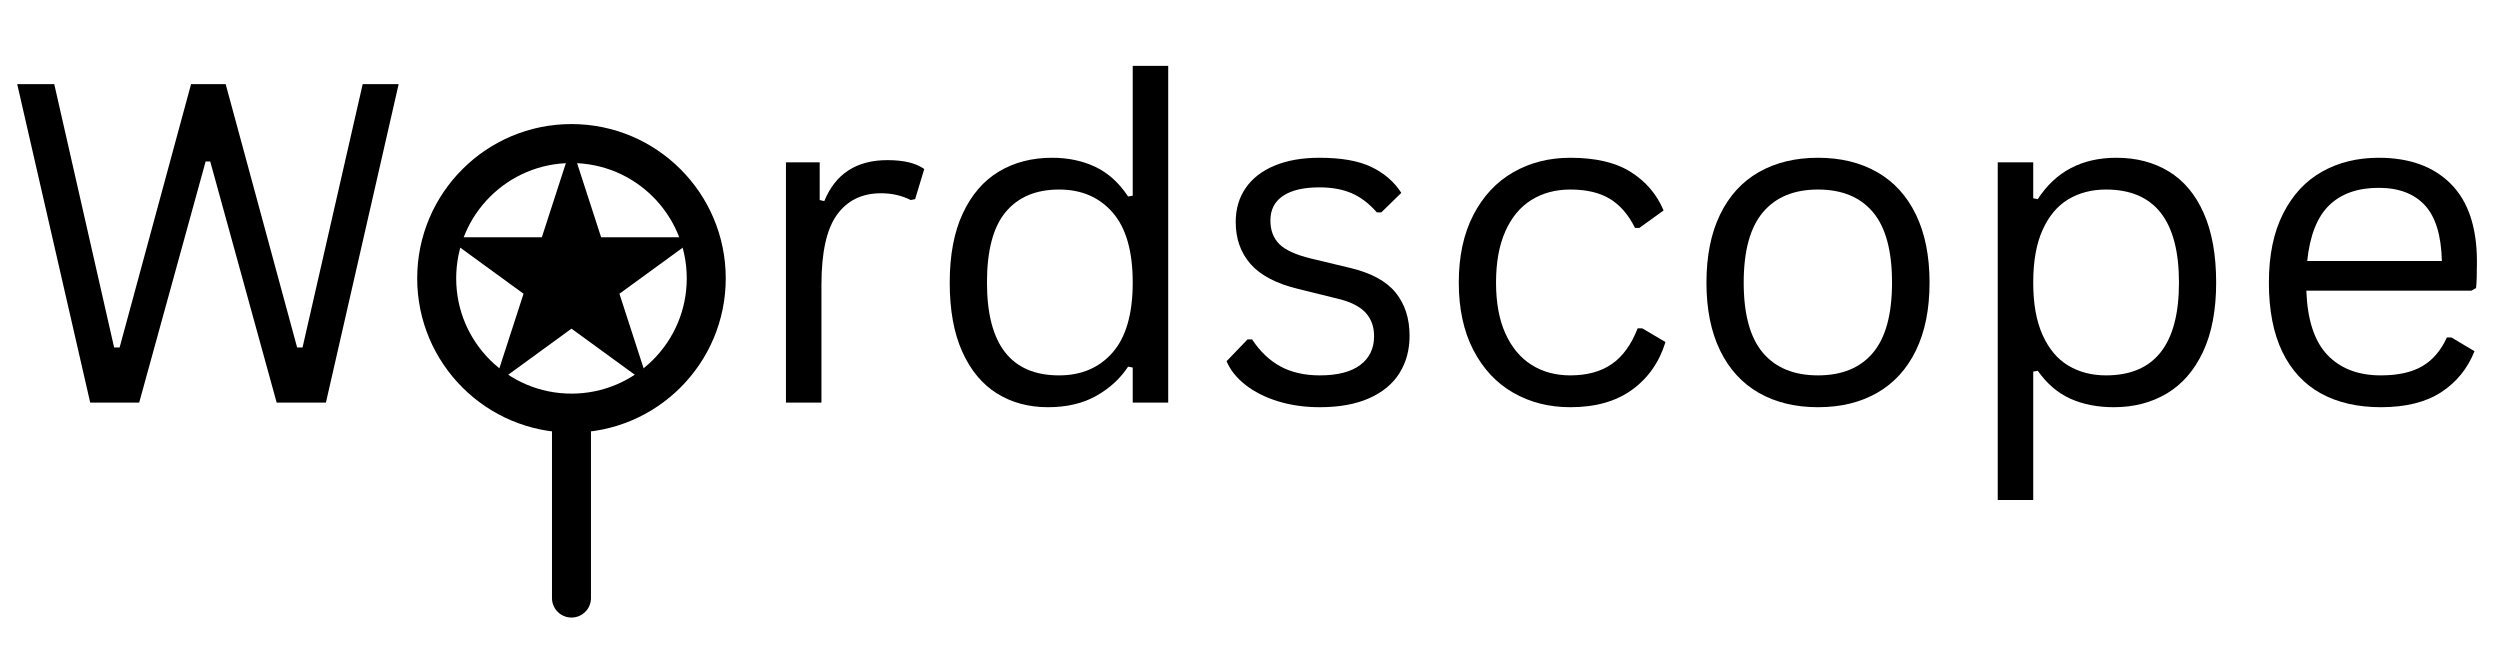
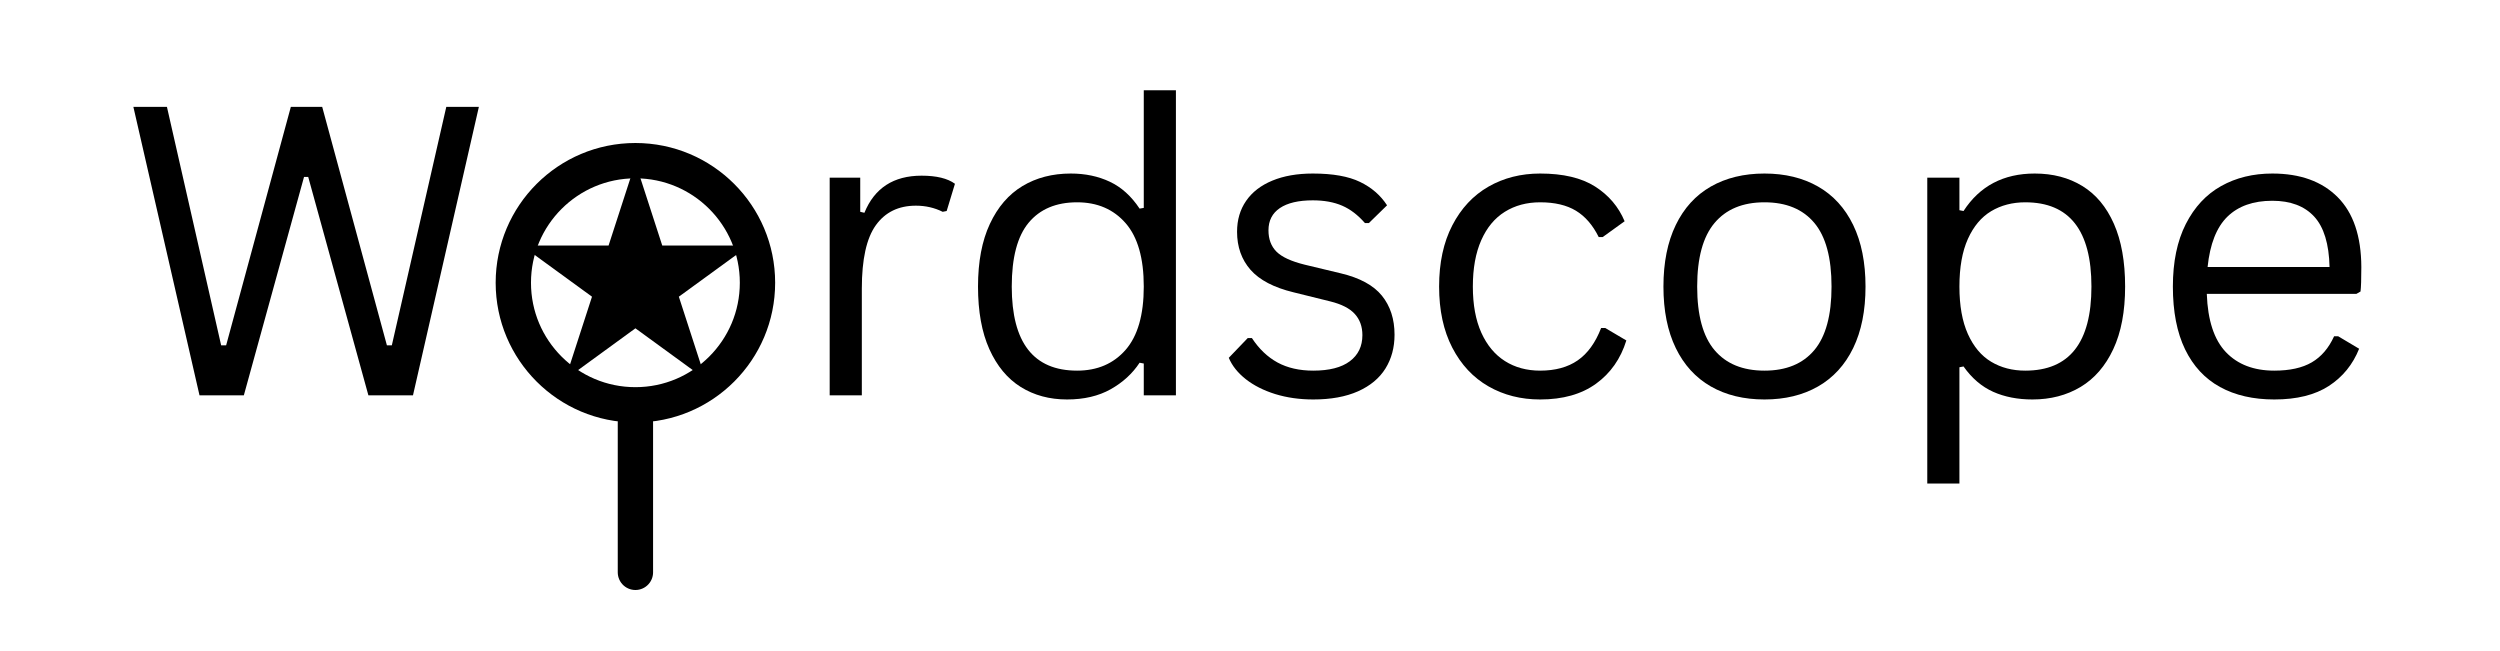
- <svg xmlns="http://www.w3.org/2000/svg" width="769" zoomAndPan="magnify" viewBox="0 0 576.75 150" height="200" preserveAspectRatio="xMidYMid meet" version="1.0">
+ <svg xmlns="http://www.w3.org/2000/svg" width="769" zoomAndPan="magnify" viewBox="-30 0 636.75 150" height="200" preserveAspectRatio="xMidYMid meet" version="1.0">
  <defs>
    <g />
    <clipPath id="a4bd0b94cc">
      <path d="M 96.246 28.621 L 167.43 28.621 L 167.43 99.805 L 96.246 99.805 Z M 96.246 28.621 " clip-rule="nonzero" />
    </clipPath>
    <clipPath id="36d5e6ab7e">
      <path d="M 131.84 28.621 C 112.18 28.621 96.246 44.559 96.246 64.215 C 96.246 83.871 112.18 99.805 131.84 99.805 C 151.496 99.805 167.43 83.871 167.43 64.215 C 167.43 44.559 151.496 28.621 131.84 28.621 Z M 131.84 28.621 " clip-rule="nonzero" />
    </clipPath>
    <clipPath id="73c3e89f45">
      <path d="M 102.883 33.648 L 160.887 33.648 L 160.887 88.852 L 102.883 88.852 Z M 102.883 33.648 " clip-rule="nonzero" />
    </clipPath>
    <clipPath id="1ad42f0dc1">
      <path d="M 131.84 33.648 L 138.676 54.734 L 160.801 54.734 L 142.902 67.766 L 149.738 88.852 L 131.84 75.82 L 113.945 88.852 L 120.781 67.766 L 102.883 54.734 L 125.004 54.734 Z M 131.84 33.648 " clip-rule="nonzero" />
    </clipPath>
  </defs>
  <g fill="#000000" fill-opacity="1">
    <g transform="translate(0.000000000000085228, 92.88058)">
      <g>
        <path d="M 32.109 0 L 20.812 0 L 3.969 -73.469 L 12.516 -73.469 L 26.328 -12.719 L 27.594 -12.719 L 44.078 -73.469 L 52.062 -73.469 L 68.547 -12.719 L 69.797 -12.719 L 83.672 -73.469 L 91.969 -73.469 L 75.188 0 L 63.828 0 L 48.5 -55.625 L 47.438 -55.625 Z M 32.109 0 " />
      </g>
    </g>
  </g>
  <g fill="#000000" fill-opacity="1">
    <g transform="translate(95.96279, 92.88058)">
      <g />
    </g>
    <g transform="translate(121.1897, 92.88058)">
      <g />
    </g>
    <g transform="translate(146.4166, 92.88058)">
      <g />
    </g>
  </g>
  <g fill="#000000" fill-opacity="1">
    <g transform="translate(171.6636, 92.88058)">
      <g>
        <path d="M 9.656 0 L 9.656 -55.438 L 17.438 -55.438 L 17.438 -46.734 L 18.5 -46.484 C 21.07 -52.785 25.926 -55.938 33.062 -55.938 C 36.852 -55.938 39.688 -55.25 41.562 -53.875 L 39.453 -46.938 L 38.438 -46.734 C 36.363 -47.773 34.086 -48.297 31.609 -48.297 C 27.191 -48.297 23.789 -46.633 21.406 -43.312 C 19.031 -40 17.844 -34.625 17.844 -27.188 L 17.844 0 Z M 9.656 0 " />
      </g>
    </g>
  </g>
  <g fill="#000000" fill-opacity="1">
    <g transform="translate(213.0217, 92.88058)">
      <g>
        <path d="M 28.75 1.062 C 24.289 1.062 20.359 0 16.953 -2.125 C 13.555 -4.258 10.895 -7.469 8.969 -11.75 C 7.039 -16.039 6.078 -21.352 6.078 -27.688 C 6.078 -34.02 7.082 -39.336 9.094 -43.641 C 11.102 -47.953 13.875 -51.172 17.406 -53.297 C 20.945 -55.422 25.047 -56.484 29.703 -56.484 C 33.391 -56.484 36.707 -55.785 39.656 -54.391 C 42.602 -53.004 45.129 -50.723 47.234 -47.547 L 48.297 -47.734 L 48.297 -77.688 L 56.484 -77.688 L 56.484 0 L 48.297 0 L 48.297 -8.094 L 47.234 -8.297 C 45.43 -5.547 42.977 -3.297 39.875 -1.547 C 36.781 0.191 33.07 1.062 28.75 1.062 Z M 31.312 -6.281 C 36.469 -6.281 40.586 -8.047 43.672 -11.578 C 46.754 -15.117 48.297 -20.488 48.297 -27.688 C 48.297 -34.926 46.754 -40.312 43.672 -43.844 C 40.586 -47.383 36.469 -49.156 31.312 -49.156 C 25.977 -49.156 21.867 -47.426 18.984 -43.969 C 16.109 -40.52 14.672 -35.094 14.672 -27.688 C 14.672 -13.414 20.219 -6.281 31.312 -6.281 Z M 31.312 -6.281 " />
      </g>
    </g>
    <g transform="translate(279.2047, 92.88058)">
      <g>
        <path d="M 25.281 1.062 C 21.789 1.062 18.562 0.602 15.594 -0.312 C 12.633 -1.238 10.133 -2.504 8.094 -4.109 C 6.051 -5.723 4.609 -7.535 3.766 -9.547 L 8.594 -14.578 L 9.656 -14.578 C 11.457 -11.828 13.629 -9.754 16.172 -8.359 C 18.723 -6.973 21.758 -6.281 25.281 -6.281 C 29.363 -6.281 32.469 -7.078 34.594 -8.672 C 36.727 -10.266 37.797 -12.484 37.797 -15.328 C 37.797 -17.504 37.148 -19.301 35.859 -20.719 C 34.566 -22.145 32.477 -23.211 29.594 -23.922 L 20.25 -26.234 C 15.258 -27.441 11.613 -29.348 9.312 -31.953 C 7.02 -34.566 5.875 -37.801 5.875 -41.656 C 5.875 -44.676 6.645 -47.301 8.188 -49.531 C 9.727 -51.758 11.945 -53.473 14.844 -54.672 C 17.75 -55.879 21.191 -56.484 25.172 -56.484 C 30.266 -56.484 34.273 -55.77 37.203 -54.344 C 40.141 -52.926 42.43 -50.941 44.078 -48.391 L 39.453 -43.875 L 38.438 -43.875 C 36.664 -45.914 34.734 -47.391 32.641 -48.297 C 30.547 -49.203 28.055 -49.656 25.172 -49.656 C 21.523 -49.656 18.727 -49 16.781 -47.688 C 14.844 -46.383 13.875 -44.492 13.875 -42.016 C 13.875 -39.766 14.555 -37.953 15.922 -36.578 C 17.297 -35.211 19.695 -34.109 23.125 -33.266 L 32.312 -31.062 C 37.133 -29.914 40.617 -28.02 42.766 -25.375 C 44.91 -22.727 45.984 -19.41 45.984 -15.422 C 45.984 -12.172 45.211 -9.305 43.672 -6.828 C 42.129 -4.348 39.801 -2.41 36.688 -1.016 C 33.57 0.367 29.77 1.062 25.281 1.062 Z M 25.281 1.062 " />
      </g>
    </g>
    <g transform="translate(330.4626, 92.88058)">
      <g>
        <path d="M 31.812 1.062 C 26.914 1.062 22.523 -0.051 18.641 -2.281 C 14.754 -4.508 11.688 -7.789 9.438 -12.125 C 7.195 -16.469 6.078 -21.656 6.078 -27.688 C 6.078 -33.75 7.195 -38.945 9.438 -43.281 C 11.688 -47.625 14.754 -50.91 18.641 -53.141 C 22.523 -55.367 26.914 -56.484 31.812 -56.484 C 37.676 -56.484 42.344 -55.379 45.812 -53.172 C 49.281 -50.961 51.785 -48.016 53.328 -44.328 L 47.734 -40.297 L 46.734 -40.297 C 45.223 -43.348 43.285 -45.586 40.922 -47.016 C 38.566 -48.441 35.531 -49.156 31.812 -49.156 C 28.395 -49.156 25.395 -48.348 22.812 -46.734 C 20.238 -45.129 18.238 -42.719 16.812 -39.5 C 15.383 -36.281 14.672 -32.344 14.672 -27.688 C 14.672 -23.062 15.391 -19.148 16.828 -15.953 C 18.273 -12.754 20.281 -10.344 22.844 -8.719 C 25.406 -7.094 28.395 -6.281 31.812 -6.281 C 35.664 -6.281 38.852 -7.148 41.375 -8.891 C 43.906 -10.641 45.895 -13.391 47.344 -17.141 L 48.391 -17.141 L 53.766 -13.969 C 52.328 -9.312 49.754 -5.641 46.047 -2.953 C 42.348 -0.273 37.602 1.062 31.812 1.062 Z M 31.812 1.062 " />
      </g>
    </g>
    <g transform="translate(387.6, 92.88058)">
      <g>
        <path d="M 31.812 1.062 C 26.582 1.062 22.031 -0.039 18.156 -2.25 C 14.289 -4.469 11.312 -7.727 9.219 -12.031 C 7.125 -16.344 6.078 -21.562 6.078 -27.688 C 6.078 -33.82 7.125 -39.051 9.219 -43.375 C 11.312 -47.695 14.289 -50.961 18.156 -53.172 C 22.031 -55.379 26.582 -56.484 31.812 -56.484 C 37.039 -56.484 41.586 -55.379 45.453 -53.172 C 49.328 -50.961 52.312 -47.695 54.406 -43.375 C 56.5 -39.051 57.547 -33.82 57.547 -27.688 C 57.547 -21.562 56.5 -16.344 54.406 -12.031 C 52.312 -7.727 49.328 -4.469 45.453 -2.25 C 41.586 -0.039 37.039 1.062 31.812 1.062 Z M 31.812 -6.281 C 37.344 -6.281 41.57 -8.02 44.5 -11.5 C 47.426 -14.988 48.891 -20.383 48.891 -27.688 C 48.891 -35.031 47.426 -40.441 44.5 -43.922 C 41.57 -47.41 37.344 -49.156 31.812 -49.156 C 26.281 -49.156 22.039 -47.398 19.094 -43.891 C 16.145 -40.391 14.672 -34.988 14.672 -27.688 C 14.672 -20.383 16.145 -14.988 19.094 -11.5 C 22.039 -8.02 26.281 -6.281 31.812 -6.281 Z M 31.812 -6.281 " />
      </g>
    </g>
    <g transform="translate(451.2201, 92.88058)">
      <g>
        <path d="M 9.656 22.469 L 9.656 -55.438 L 17.844 -55.438 L 17.844 -47.141 L 18.891 -46.938 C 23.016 -53.301 29.062 -56.484 37.031 -56.484 C 41.656 -56.484 45.691 -55.426 49.141 -53.312 C 52.598 -51.207 55.281 -48 57.188 -43.688 C 59.094 -39.383 60.047 -34.051 60.047 -27.688 C 60.047 -21.352 59.039 -16.039 57.031 -11.75 C 55.031 -7.469 52.254 -4.258 48.703 -2.125 C 45.148 0 41.062 1.062 36.438 1.062 C 32.688 1.062 29.352 0.41 26.438 -0.891 C 23.52 -2.203 21.004 -4.352 18.891 -7.344 L 17.844 -7.141 L 17.844 22.469 Z M 34.625 -6.281 C 45.852 -6.281 51.469 -13.414 51.469 -27.688 C 51.469 -42 45.852 -49.156 34.625 -49.156 C 31.344 -49.156 28.441 -48.398 25.922 -46.891 C 23.41 -45.379 21.438 -43.023 20 -39.828 C 18.562 -36.629 17.844 -32.582 17.844 -27.688 C 17.844 -22.832 18.562 -18.805 20 -15.609 C 21.438 -12.41 23.41 -10.055 25.922 -8.547 C 28.441 -7.035 31.344 -6.281 34.625 -6.281 Z M 34.625 -6.281 " />
      </g>
    </g>
    <g transform="translate(517.3528, 92.88058)">
      <g>
        <path d="M 52.812 -25.828 L 14.719 -25.828 C 14.957 -19.098 16.578 -14.156 19.578 -11 C 22.578 -7.852 26.688 -6.281 31.906 -6.281 C 35.863 -6.281 39.047 -6.984 41.453 -8.391 C 43.867 -9.797 45.766 -12.008 47.141 -15.031 L 48.188 -15.031 L 53.516 -11.859 C 51.91 -7.836 49.336 -4.676 45.797 -2.375 C 42.266 -0.082 37.633 1.062 31.906 1.062 C 26.551 1.062 21.945 0.004 18.094 -2.109 C 14.238 -4.223 11.27 -7.422 9.188 -11.703 C 7.113 -15.992 6.078 -21.32 6.078 -27.688 C 6.078 -33.988 7.176 -39.301 9.375 -43.625 C 11.57 -47.945 14.57 -51.172 18.375 -53.297 C 22.176 -55.422 26.52 -56.484 31.406 -56.484 C 38.508 -56.484 44.055 -54.477 48.047 -50.469 C 52.035 -46.469 54.047 -40.535 54.078 -32.672 C 54.078 -29.586 54.008 -27.508 53.875 -26.438 Z M 45.984 -32.672 C 45.848 -38.566 44.539 -42.852 42.062 -45.531 C 39.582 -48.207 36.031 -49.547 31.406 -49.547 C 26.551 -49.547 22.738 -48.195 19.969 -45.5 C 17.207 -42.801 15.523 -38.523 14.922 -32.672 Z M 45.984 -32.672 " />
      </g>
    </g>
  </g>
  <g clip-path="url(#a4bd0b94cc)">
    <g clip-path="url(#36d5e6ab7e)">
      <path stroke-linecap="butt" transform="matrix(0.749675, 0, 0, 0.749675, 96.24655, 28.62167)" fill="none" stroke-linejoin="miter" d="M 47.478 -0.001 C 21.253 -0.001 -0.001 21.258 -0.001 47.478 C -0.001 73.698 21.253 94.952 47.478 94.952 C 73.698 94.952 94.952 73.698 94.952 47.478 C 94.952 21.258 73.698 -0.001 47.478 -0.001 Z M 47.478 -0.001 " stroke="#000000" stroke-width="24" stroke-opacity="1" stroke-miterlimit="4" />
    </g>
  </g>
  <path stroke-linecap="round" transform="matrix(0, 0.749675, -0.749675, 0, 136.3391, 95.32287)" fill="none" stroke-linejoin="miter" d="M 5.999 6.002 L 56.891 6.002 " stroke="#000000" stroke-width="12" stroke-opacity="1" stroke-miterlimit="4" />
  <g clip-path="url(#73c3e89f45)">
    <g clip-path="url(#1ad42f0dc1)">
      <path fill="#000000" d="M 102.883 33.648 L 160.887 33.648 L 160.887 88.852 L 102.883 88.852 Z M 102.883 33.648 " fill-opacity="1" fill-rule="nonzero" />
    </g>
  </g>
</svg>
